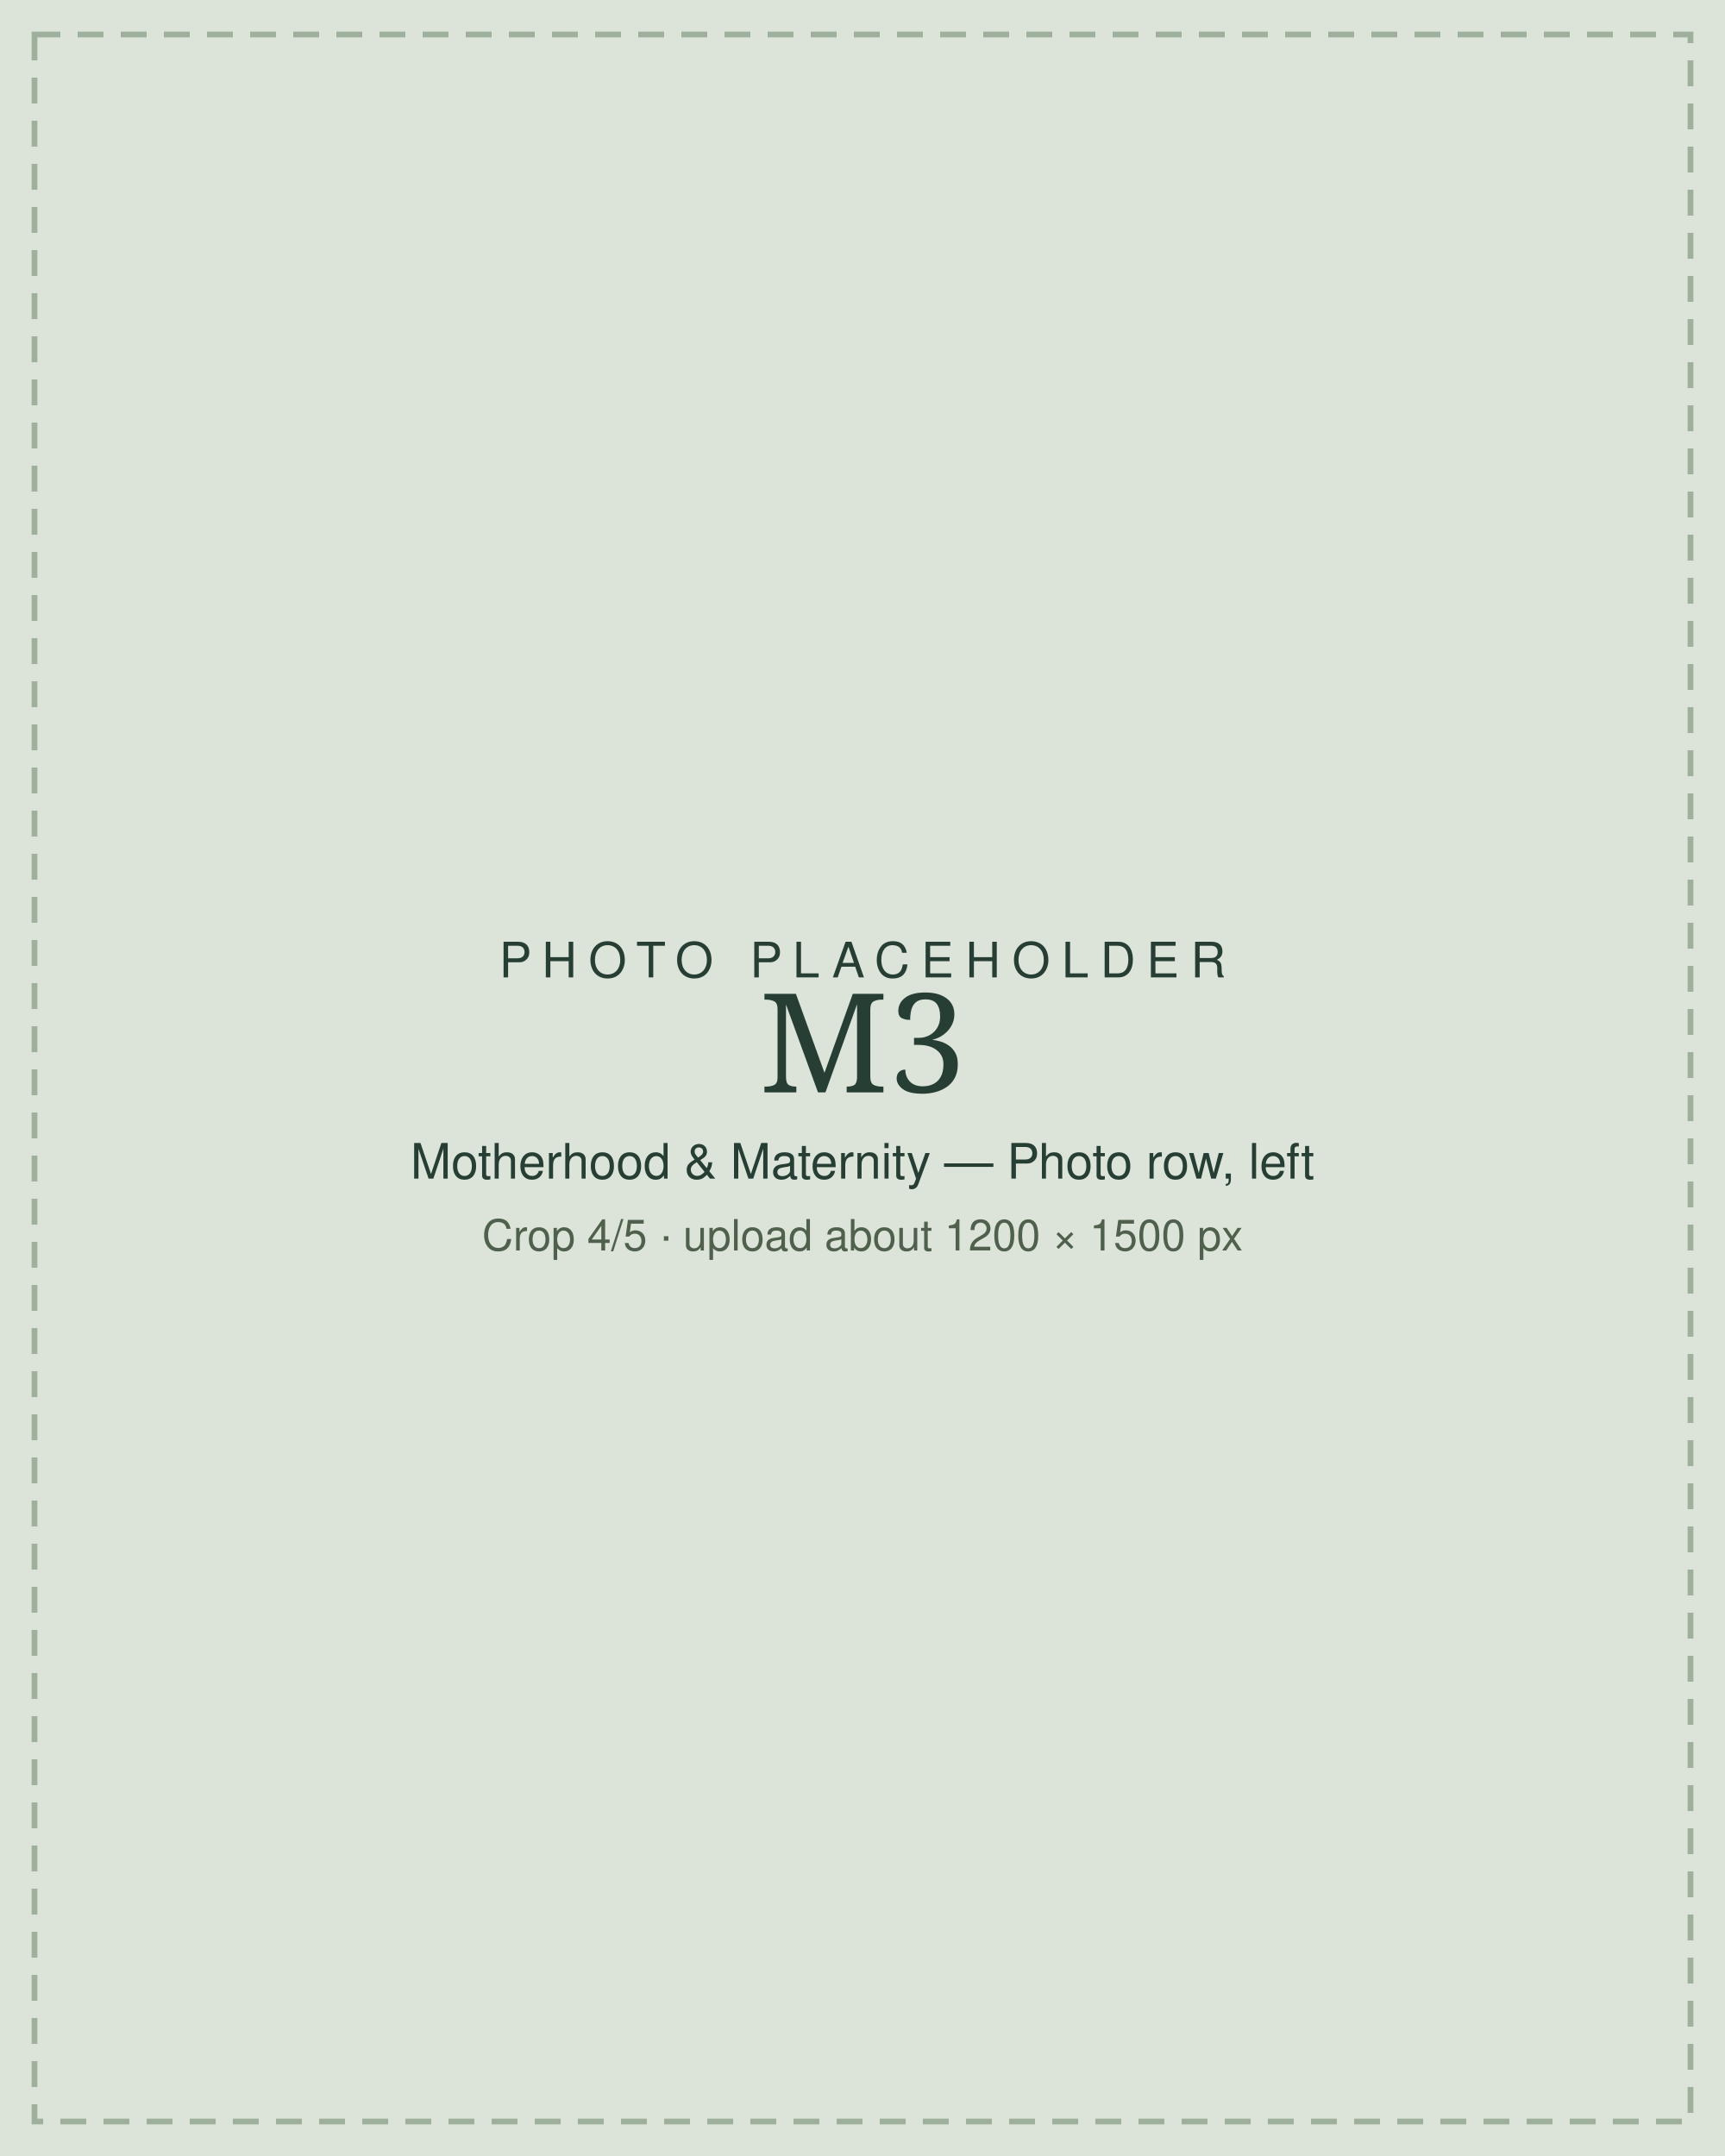
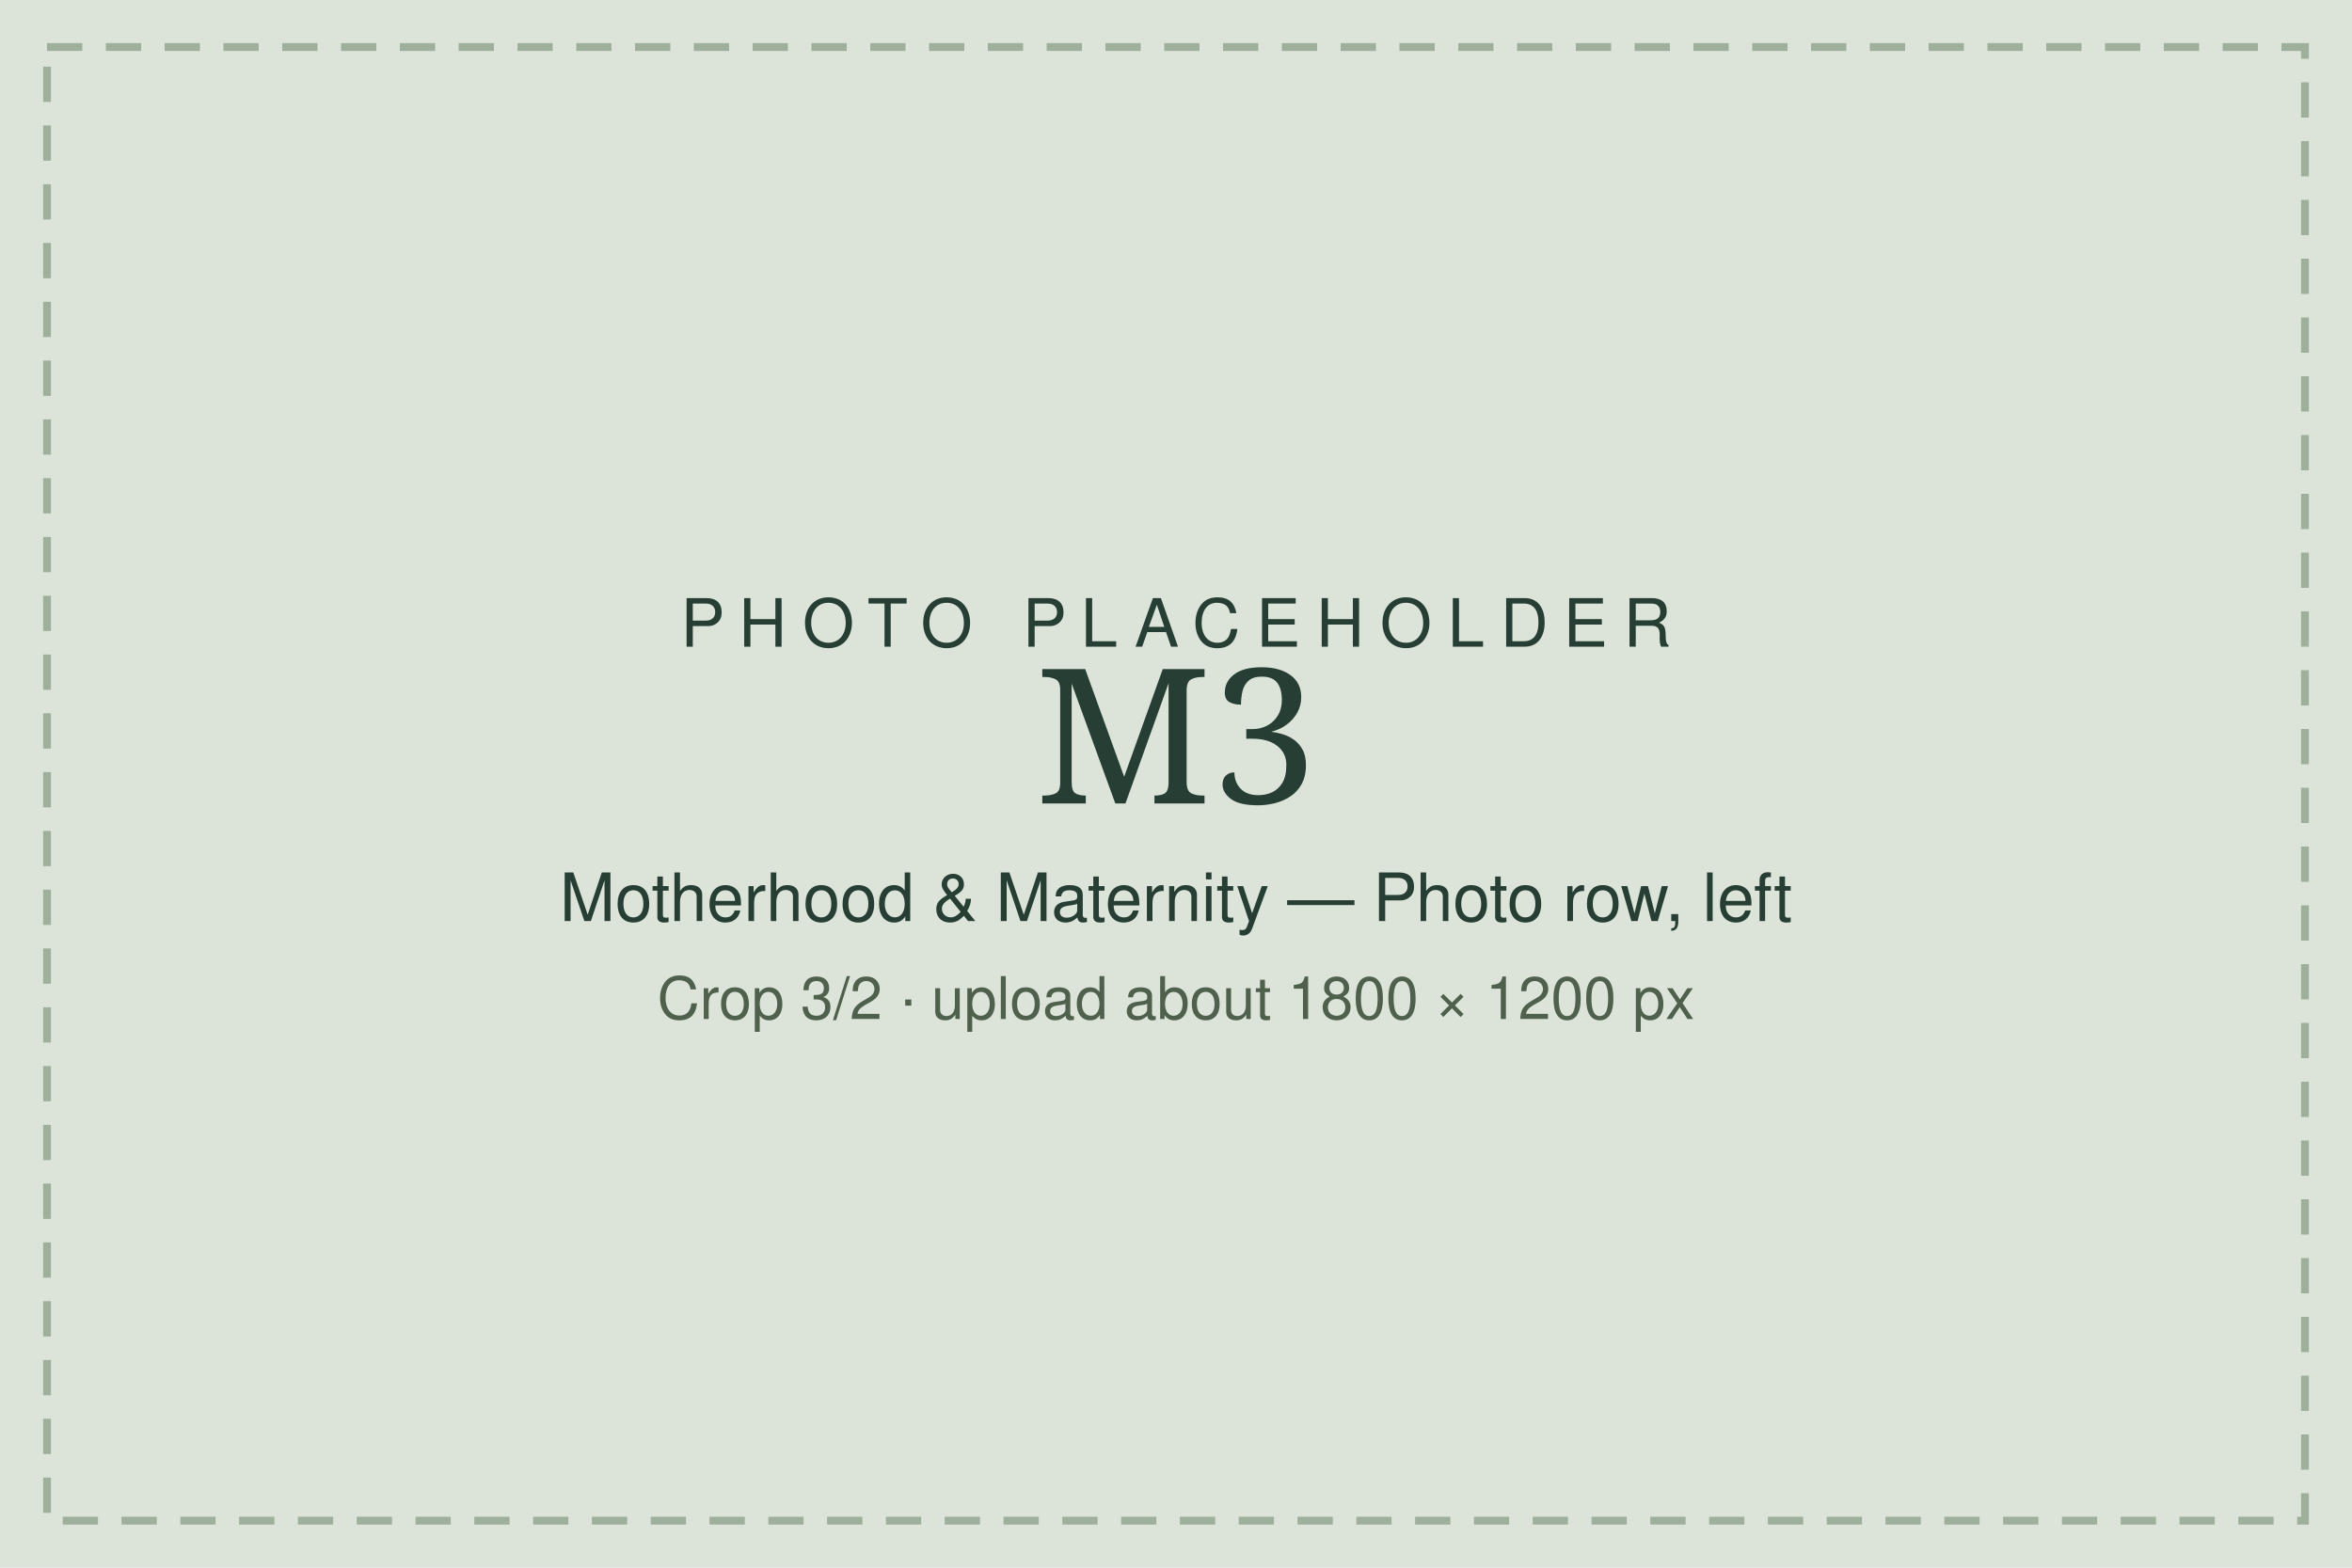
- <svg xmlns="http://www.w3.org/2000/svg" width="1200" height="1500" viewBox="0 0 1200 1500">
-   <rect width="1200" height="1500" fill="#DCE4D9" />
-   <rect x="24" y="24" width="1152" height="1452" fill="none" stroke="#9EAF9B" stroke-width="4" stroke-dasharray="18 12" />
+ <svg xmlns="http://www.w3.org/2000/svg" width="1200" height="800" viewBox="0 0 1200 800">
+   <rect width="1200" height="800" fill="#DCE4D9" />
+   <rect x="24" y="24" width="1152" height="752" fill="none" stroke="#9EAF9B" stroke-width="4" stroke-dasharray="18 12" />
  <g font-family="Helvetica, Arial, sans-serif" fill="#263E34" text-anchor="middle">
-     <text x="600" y="680" font-size="34" letter-spacing="8">PHOTO PLACEHOLDER</text>
-     <text x="600" y="760" font-size="96" font-family="Georgia, serif">M3</text>
-     <text x="600" y="820" font-size="34">Motherhood &amp; Maternity — Photo row, left</text>
-     <text x="600" y="870" font-size="30" fill="#4F604D">Crop 4/5 · upload about 1200 × 1500 px</text>
+     <text x="600" y="330" font-size="34" letter-spacing="8">PHOTO PLACEHOLDER</text>
+     <text x="600" y="410" font-size="96" font-family="Georgia, serif">M3</text>
+     <text x="600" y="470" font-size="34">Motherhood &amp; Maternity — Photo row, left</text>
+     <text x="600" y="520" font-size="30" fill="#4F604D">Crop 3/2 · upload about 1800 × 1200 px</text>
  </g>
</svg>
